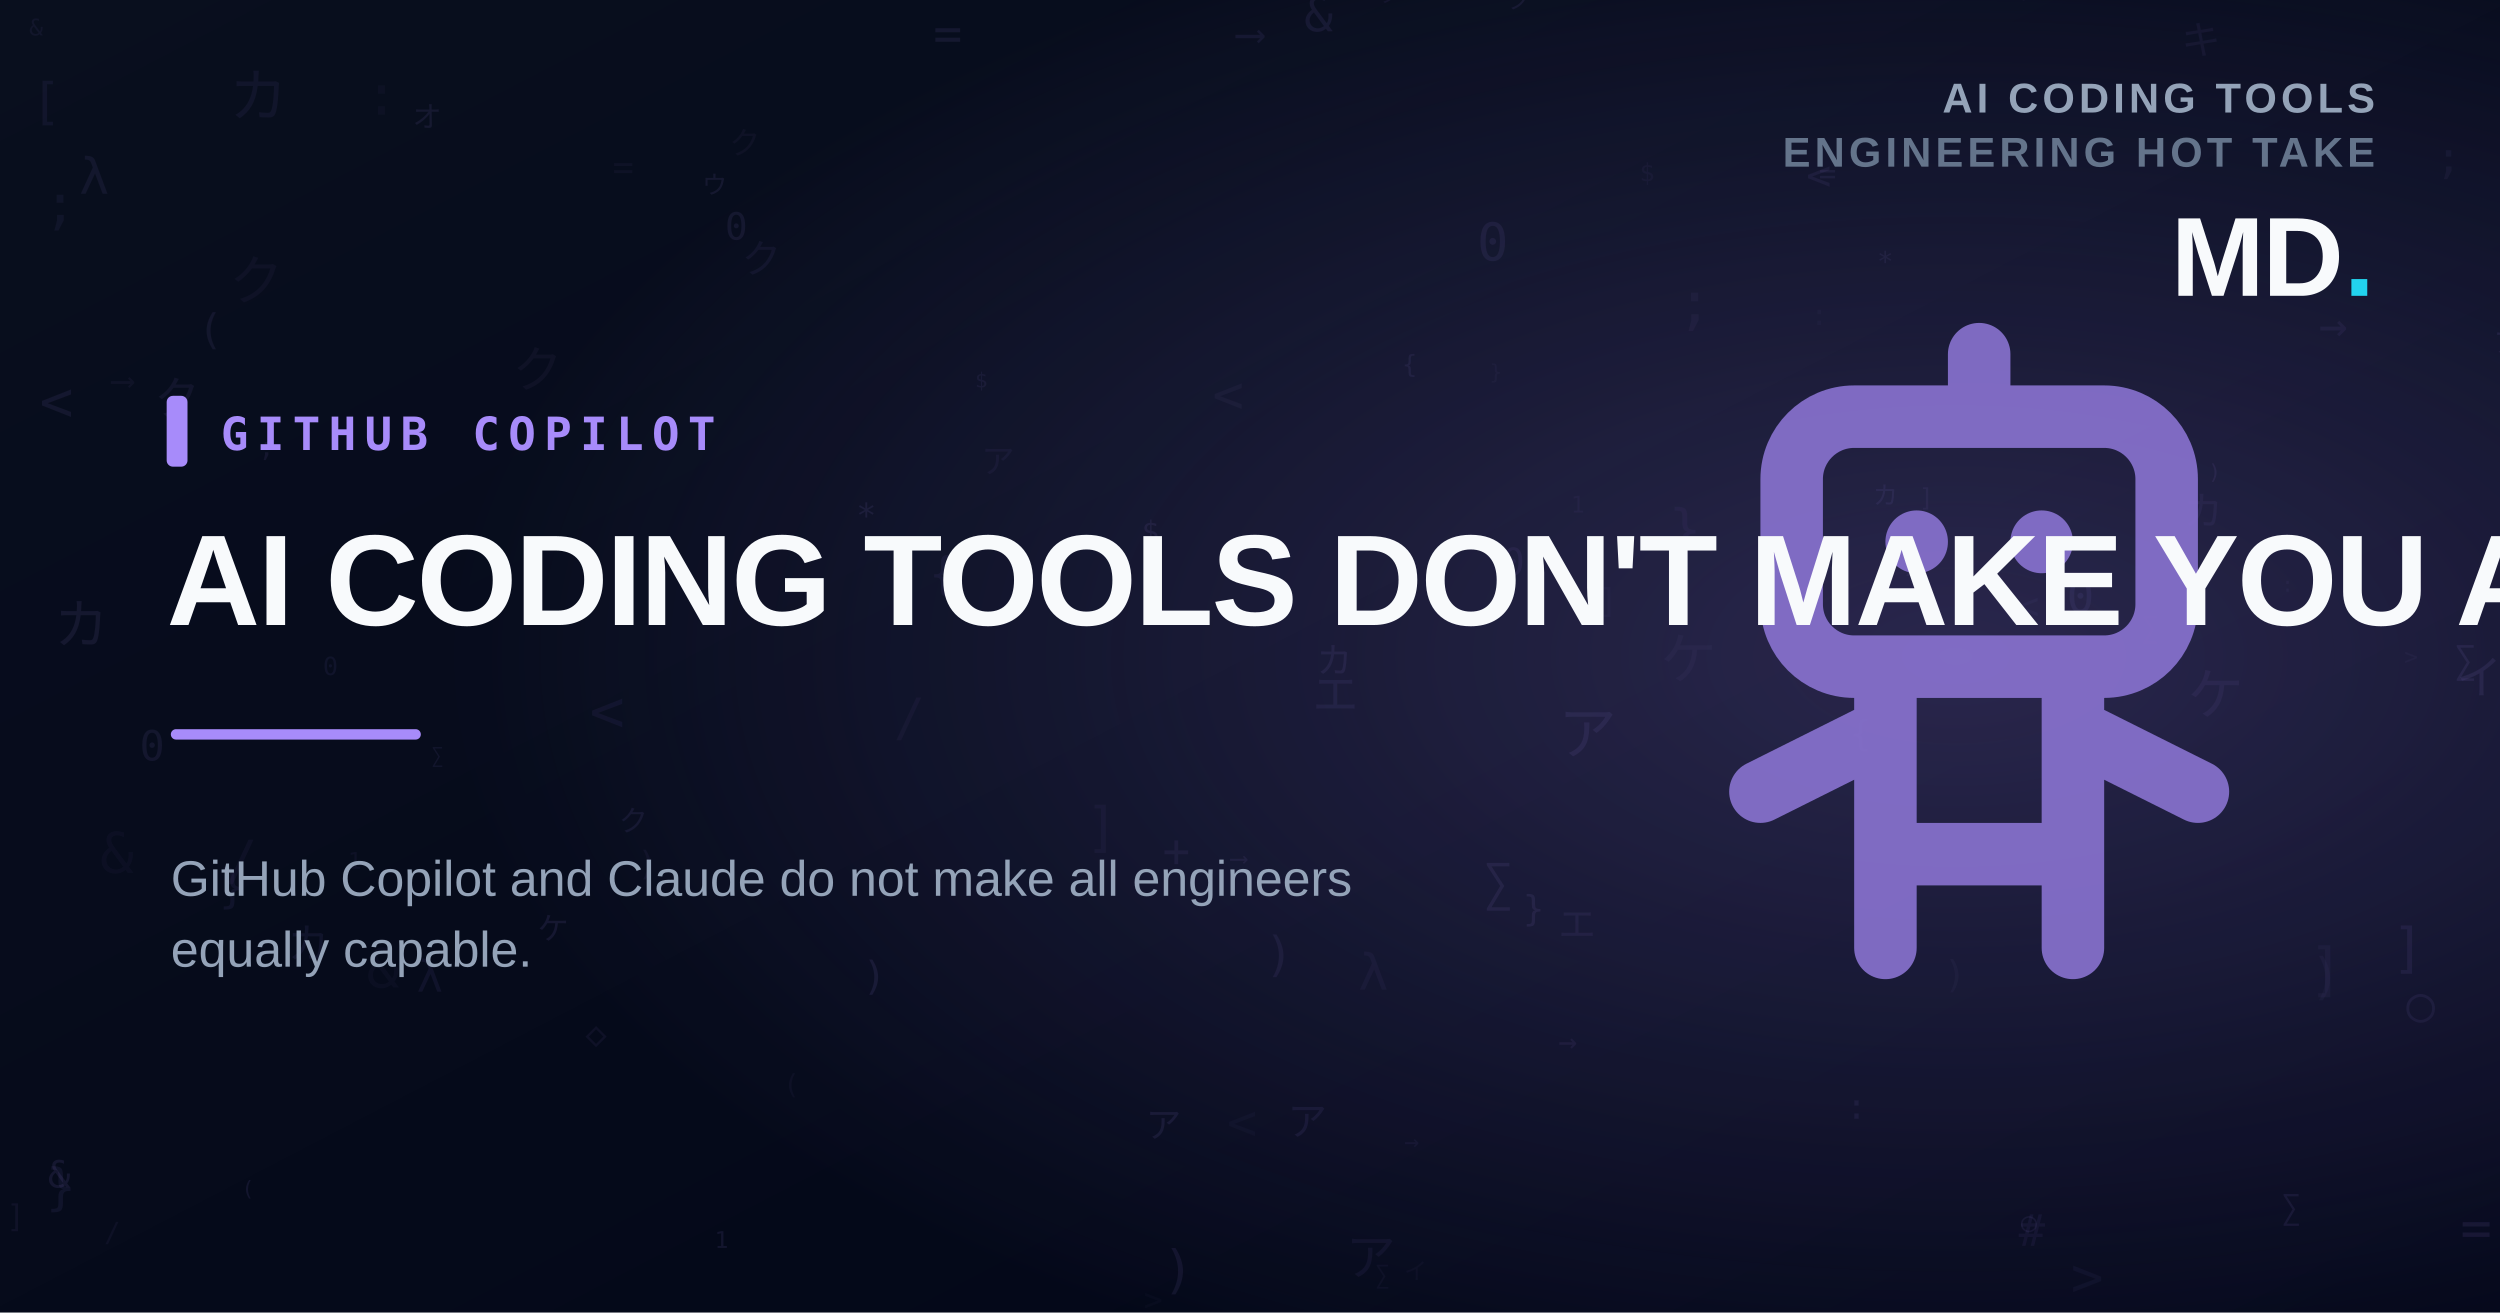
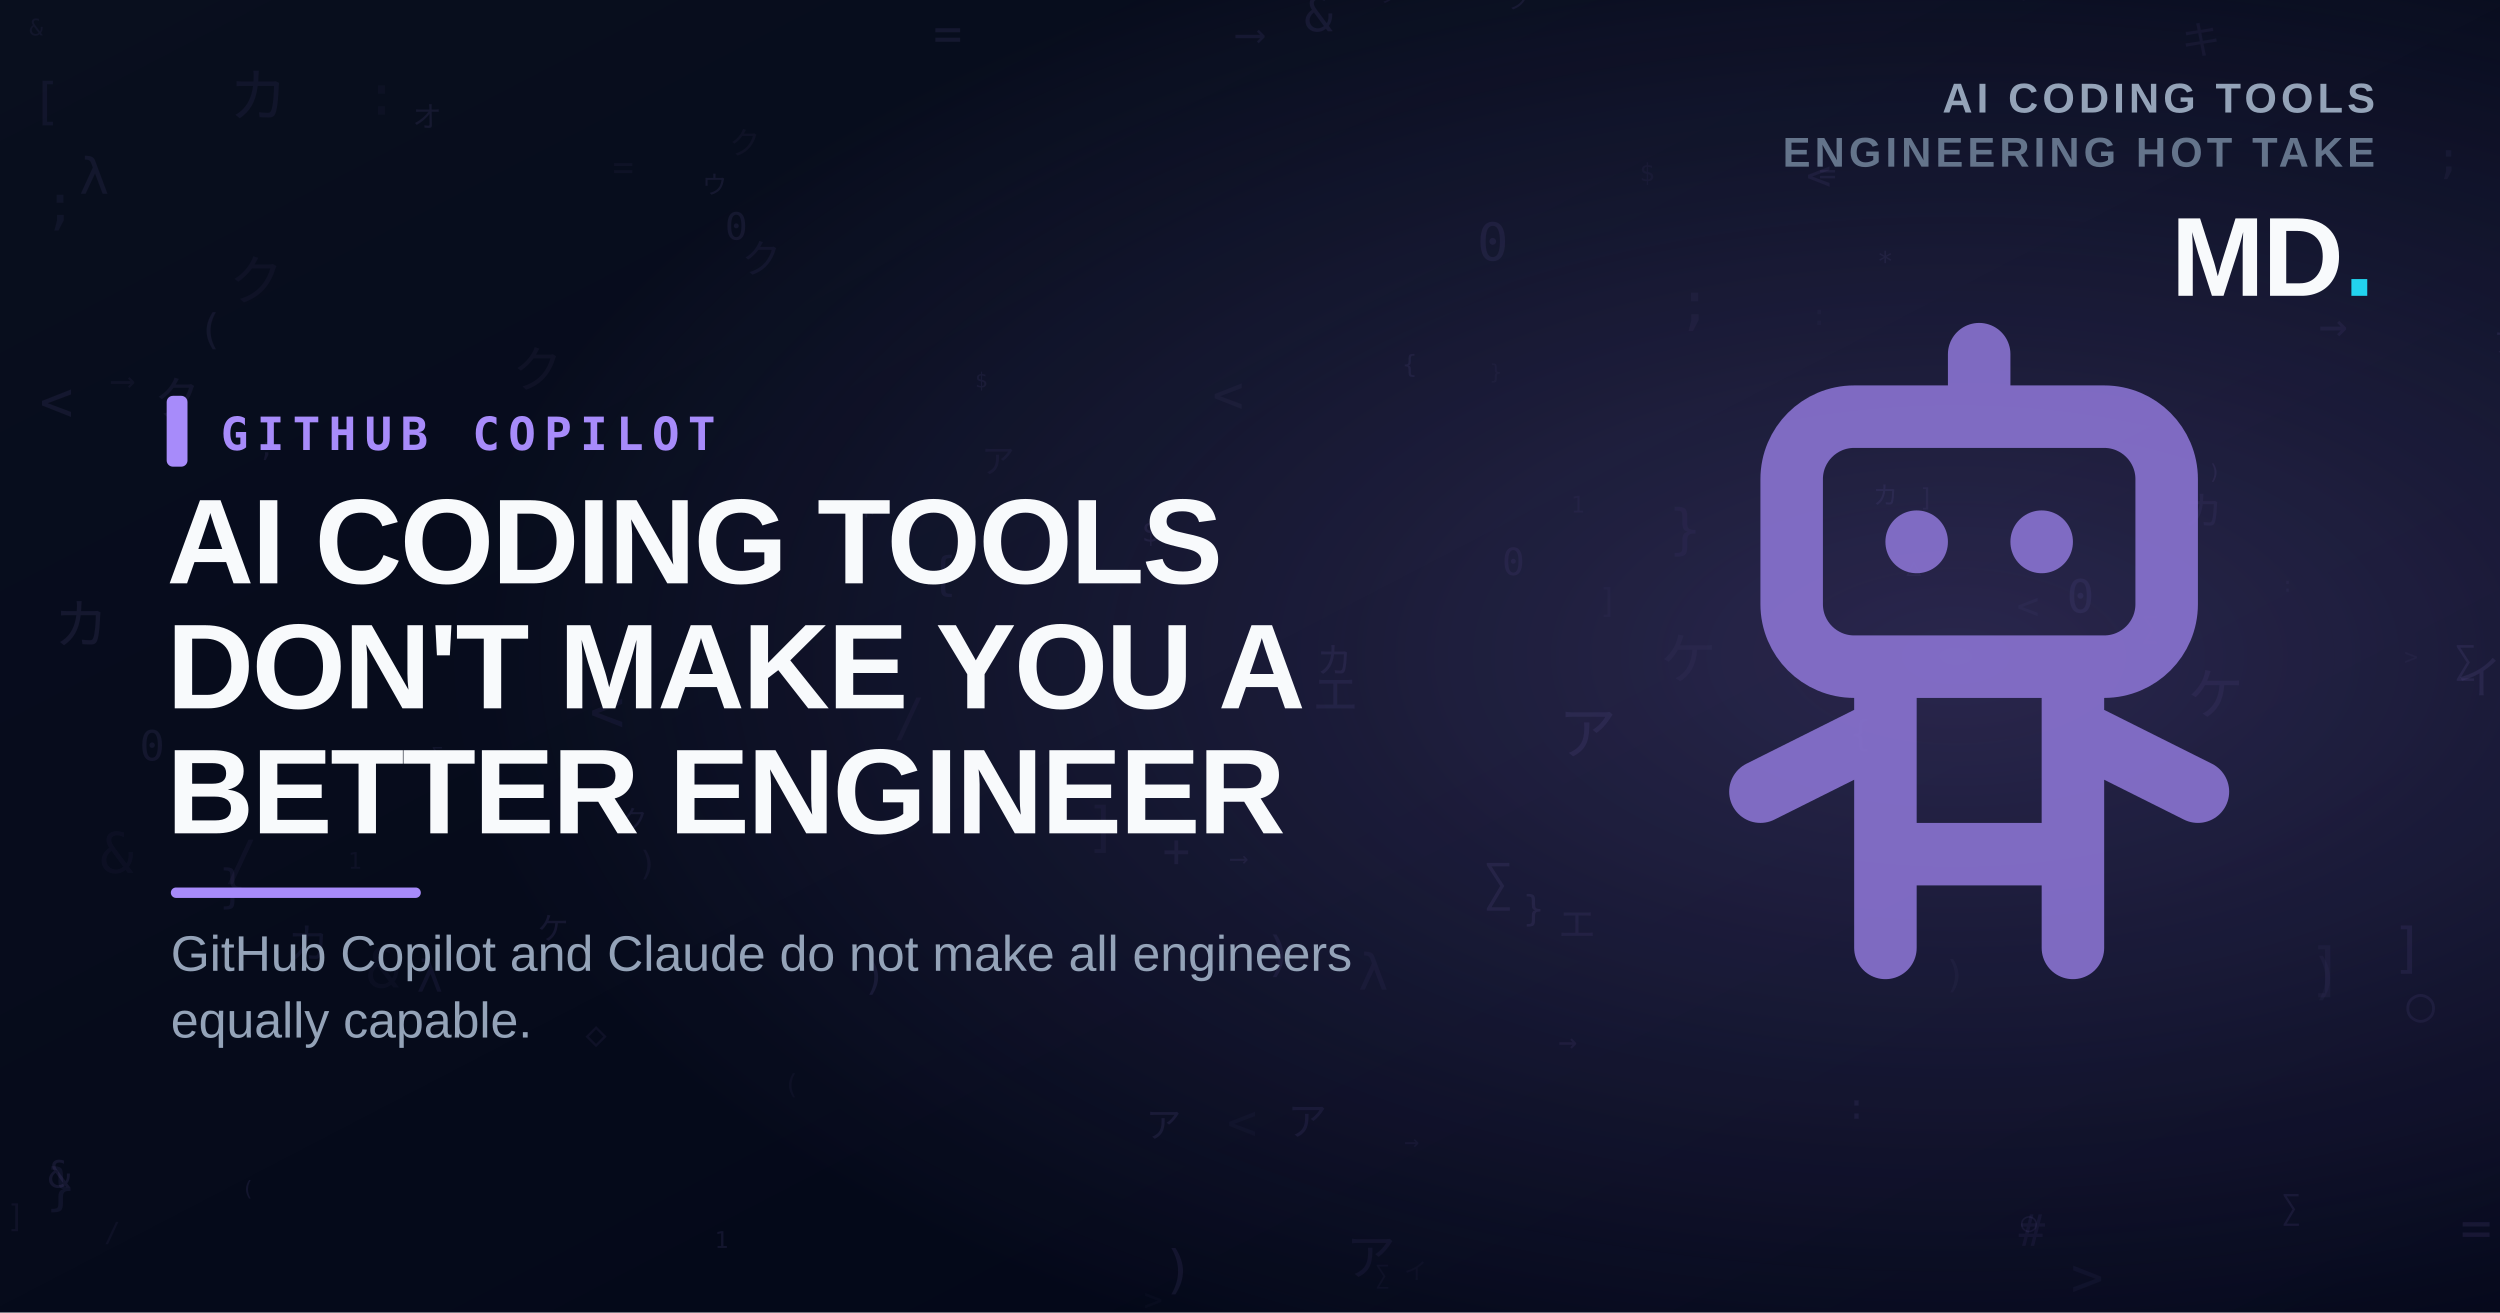
- <svg xmlns="http://www.w3.org/2000/svg" viewBox="0 0 1200 630" width="1200" height="630" role="img" aria-label="AI CODING TOOLS DON'T MAKE YOU A…">
+ <svg xmlns="http://www.w3.org/2000/svg" viewBox="0 0 1200 630" width="1200" height="630" role="img" aria-label="AI CODING TOOLS DON'T MAKE YOU A BETTER ENGINEER">
  <defs>
    <linearGradient id="bg" x1="0" y1="0" x2="1" y2="1">
      <stop offset="0" stop-color="#0b1120" />
      <stop offset="1" stop-color="#020617" />
    </linearGradient>
    <radialGradient id="glow" cx="0.78" cy="0.5" r="0.6">
      <stop offset="0" stop-color="#a78bfa" stop-opacity="0.28" />
      <stop offset="1" stop-color="#a78bfa" stop-opacity="0" />
    </radialGradient>
  </defs>
  <rect width="1200" height="630" fill="url(#bg)" />
  <g>
    <text x="801" y="263" font-size="26" fill="#a78bfa" opacity="0.053" font-family="ui-monospace, monospace">}</text>
    <text x="22" y="578" font-size="24" fill="#a78bfa" opacity="0.088" font-family="ui-monospace, monospace">}</text>
    <text x="207" y="366" font-size="10" fill="#a78bfa" opacity="0.091" font-family="ui-monospace, monospace">∑</text>
    <text x="921" y="243" font-size="12" fill="#a78bfa" opacity="0.074" font-family="ui-monospace, monospace">]</text>
    <text x="48" y="419" font-size="27" fill="#a78bfa" opacity="0.042" font-family="ui-monospace, monospace">&amp;</text>
    <text x="748" y="362" font-size="28" fill="#a78bfa" opacity="0.106" font-family="ui-monospace, monospace">ア</text>
    <text x="26" y="309" font-size="26" fill="#a78bfa" opacity="0.109" font-family="ui-monospace, monospace">カ</text>
    <text x="429" y="353" font-size="25" fill="#a78bfa" opacity="0.050" font-family="ui-monospace, monospace">/</text>
    <text x="969" y="598" font-size="21" fill="#a78bfa" opacity="0.076" font-family="ui-monospace, monospace">#</text>
    <text x="731" y="442" font-size="17" fill="#a78bfa" opacity="0.108" font-family="ui-monospace, monospace">}</text>
    <text x="3" y="589" font-size="15" fill="#a78bfa" opacity="0.072" font-family="ui-monospace, monospace">]</text>
    <text x="888" y="358" font-size="17" fill="#a78bfa" opacity="0.056" font-family="ui-monospace, monospace">{</text>
    <text x="67" y="365" font-size="20" fill="#a78bfa" opacity="0.103" font-family="ui-monospace, monospace">0</text>
    <text x="970" y="2" font-size="23" fill="#a78bfa" opacity="0.053" font-family="ui-monospace, monospace">&gt;</text>
    <text x="246" y="186" font-size="24" fill="#a78bfa" opacity="0.058" font-family="ui-monospace, monospace">ク</text>
    <text x="14" y="17" font-size="11" fill="#a78bfa" opacity="0.073" font-family="ui-monospace, monospace">&amp;</text>
    <text x="468" y="186" font-size="10" fill="#a78bfa" opacity="0.086" font-family="ui-monospace, monospace">$</text>
    <text x="767" y="294" font-size="16" fill="#a78bfa" opacity="0.040" font-family="ui-monospace, monospace">]</text>
    <text x="337" y="93" font-size="12" fill="#a78bfa" opacity="0.111" font-family="ui-monospace, monospace">ウ</text>
    <text x="548" y="260" font-size="14" fill="#a78bfa" opacity="0.104" font-family="ui-monospace, monospace">$</text>
    <text x="1169" y="83" font-size="21" fill="#a78bfa" opacity="0.063" font-family="ui-monospace, monospace">;</text>
    <text x="662" y="1" font-size="10" fill="#a78bfa" opacity="0.077" font-family="ui-monospace, monospace">ク</text>
    <text x="108" y="422" font-size="26" fill="#a78bfa" opacity="0.055" font-family="ui-monospace, monospace">/</text>
    <text x="805" y="155" font-size="28" fill="#a78bfa" opacity="0.055" font-family="ui-monospace, monospace">;</text>
    <text x="558" y="618" font-size="25" fill="#a78bfa" opacity="0.098" font-family="ui-monospace, monospace">)</text>
    <text x="550" y="546" font-size="17" fill="#a78bfa" opacity="0.115" font-family="ui-monospace, monospace">ア</text>
    <text x="618" y="545" font-size="19" fill="#a78bfa" opacity="0.095" font-family="ui-monospace, monospace">ア</text>
    <text x="200" y="476" font-size="21" fill="#a78bfa" opacity="0.084" font-family="ui-monospace, monospace">λ</text>
    <text x="1095" y="585" font-size="16" fill="#a78bfa" opacity="0.102" font-family="ui-monospace, monospace">∑</text>
    <text x="1060" y="230" font-size="10" fill="#a78bfa" opacity="0.101" font-family="ui-monospace, monospace">)</text>
    <text x="1028" y="306" font-size="14" fill="#a78bfa" opacity="0.035" font-family="ui-monospace, monospace">∑</text>
    <text x="630" y="341" font-size="22" fill="#a78bfa" opacity="0.086" font-family="ui-monospace, monospace">エ</text>
    <text x="411" y="253" font-size="16" fill="#a78bfa" opacity="0.110" font-family="ui-monospace, monospace">*</text>
    <text x="1050" y="343" font-size="27" fill="#a78bfa" opacity="0.076" font-family="ui-monospace, monospace">ケ</text>
    <text x="176" y="474" font-size="26" fill="#a78bfa" opacity="0.040" font-family="ui-monospace, monospace">&amp;</text>
    <text x="748" y="505" font-size="15" fill="#a78bfa" opacity="0.088" font-family="ui-monospace, monospace">→</text>
    <text x="715" y="182" font-size="10" fill="#a78bfa" opacity="0.046" font-family="ui-monospace, monospace">}</text>
    <text x="283" y="351" font-size="28" fill="#a78bfa" opacity="0.076" font-family="ui-monospace, monospace">&lt;</text>
    <text x="521" y="406" font-size="26" fill="#a78bfa" opacity="0.053" font-family="ui-monospace, monospace">]</text>
    <text x="591" y="416" font-size="12" fill="#a78bfa" opacity="0.098" font-family="ui-monospace, monospace">⟶</text>
    <text x="992" y="294" font-size="22" fill="#a78bfa" opacity="0.089" font-family="ui-monospace, monospace">0</text>
    <text x="1095" y="284" font-size="10" fill="#a78bfa" opacity="0.052" font-family="ui-monospace, monospace">:</text>
    <text x="414" y="475" font-size="19" fill="#a78bfa" opacity="0.115" font-family="ui-monospace, monospace">)</text>
    <text x="626" y="15" font-size="23" fill="#a78bfa" opacity="0.104" font-family="ui-monospace, monospace">&amp;</text>
    <text x="350" y="74" font-size="15" fill="#a78bfa" opacity="0.053" font-family="ui-monospace, monospace">ク</text>
    <text x="19" y="202" font-size="27" fill="#a78bfa" opacity="0.096" font-family="ui-monospace, monospace">&lt;</text>
    <text x="970" y="591" font-size="13" fill="#a78bfa" opacity="0.092" font-family="ui-monospace, monospace">○</text>
    <text x="198" y="61" font-size="14" fill="#a78bfa" opacity="0.109" font-family="ui-monospace, monospace">オ</text>
    <text x="607" y="466" font-size="23" fill="#a78bfa" opacity="0.088" font-family="ui-monospace, monospace">)</text>
    <text x="899" y="242" font-size="12" fill="#a78bfa" opacity="0.101" font-family="ui-monospace, monospace">カ</text>
    <text x="1148" y="464" font-size="26" fill="#a78bfa" opacity="0.095" font-family="ui-monospace, monospace">]</text>
    <text x="1154" y="319" font-size="11" fill="#a78bfa" opacity="0.047" font-family="ui-monospace, monospace">&gt;</text>
    <text x="15" y="57" font-size="24" fill="#a78bfa" opacity="0.077" font-family="ui-monospace, monospace">[</text>
    <text x="582" y="198" font-size="25" fill="#a78bfa" opacity="0.057" font-family="ui-monospace, monospace">&lt;</text>
    <text x="21" y="107" font-size="26" fill="#a78bfa" opacity="0.067" font-family="ui-monospace, monospace">;</text>
    <text x="1113" y="164" font-size="23" fill="#a78bfa" opacity="0.082" font-family="ui-monospace, monospace">→</text>
    <text x="167" y="417" font-size="11" fill="#a78bfa" opacity="0.060" font-family="ui-monospace, monospace">1</text>
    <text x="748" y="450" font-size="18" fill="#a78bfa" opacity="0.083" font-family="ui-monospace, monospace">エ</text>
    <text x="652" y="475" font-size="24" fill="#a78bfa" opacity="0.057" font-family="ui-monospace, monospace">λ</text>
    <text x="356" y="131" font-size="19" fill="#a78bfa" opacity="0.078" font-family="ui-monospace, monospace">ク</text>
    <text x="1179" y="333" font-size="22" fill="#a78bfa" opacity="0.117" font-family="ui-monospace, monospace">イ</text>
    <text x="549" y="629" font-size="15" fill="#a78bfa" opacity="0.031" font-family="ui-monospace, monospace">&gt;</text>
    <text x="646" y="612" font-size="24" fill="#a78bfa" opacity="0.077" font-family="ui-monospace, monospace">ア</text>
    <text x="155" y="324" font-size="12" fill="#a78bfa" opacity="0.079" font-family="ui-monospace, monospace">0</text>
    <text x="558" y="416" font-size="22" fill="#a78bfa" opacity="0.082" font-family="ui-monospace, monospace">+</text>
    <text x="1108" y="475" font-size="28" fill="#a78bfa" opacity="0.053" font-family="ui-monospace, monospace">]</text>
    <text x="348" y="115" font-size="18" fill="#a78bfa" opacity="0.105" font-family="ui-monospace, monospace">0</text>
    <text x="471" y="227" font-size="16" fill="#a78bfa" opacity="0.064" font-family="ui-monospace, monospace">ア</text>
    <text x="589" y="547" font-size="24" fill="#a78bfa" opacity="0.036" font-family="ui-monospace, monospace">&lt;</text>
    <text x="38" y="93" font-size="24" fill="#a78bfa" opacity="0.087" font-family="ui-monospace, monospace">λ</text>
    <text x="869" y="156" font-size="14" fill="#a78bfa" opacity="0.032" font-family="ui-monospace, monospace">:</text>
    <text x="660" y="616" font-size="12" fill="#a78bfa" opacity="0.047" font-family="ui-monospace, monospace">∑</text>
    <text x="867" y="91" font-size="20" fill="#a78bfa" opacity="0.083" font-family="ui-monospace, monospace">&lt;</text>
    <text x="74" y="199" font-size="22" fill="#a78bfa" opacity="0.085" font-family="ui-monospace, monospace">ク</text>
    <text x="873" y="88" font-size="14" fill="#a78bfa" opacity="0.093" font-family="ui-monospace, monospace">=</text>
    <text x="886" y="537" font-size="17" fill="#a78bfa" opacity="0.097" font-family="ui-monospace, monospace">:</text>
    <text x="673" y="179" font-size="12" fill="#a78bfa" opacity="0.095" font-family="ui-monospace, monospace">{</text>
    <text x="297" y="399" font-size="14" fill="#a78bfa" opacity="0.109" font-family="ui-monospace, monospace">ク</text>
    <text x="1047" y="26" font-size="19" fill="#a78bfa" opacity="0.071" font-family="ui-monospace, monospace">キ</text>
    <text x="376" y="525" font-size="13" fill="#a78bfa" opacity="0.047" font-family="ui-monospace, monospace">(</text>
    <text x="754" y="246" font-size="11" fill="#a78bfa" opacity="0.051" font-family="ui-monospace, monospace">1</text>
    <text x="712" y="432" font-size="24" fill="#a78bfa" opacity="0.109" font-family="ui-monospace, monospace">∑</text>
    <text x="787" y="87" font-size="12" fill="#a78bfa" opacity="0.052" font-family="ui-monospace, monospace">$</text>
    <text x="901" y="130" font-size="13" fill="#a78bfa" opacity="0.090" font-family="ui-monospace, monospace">*</text>
    <text x="1181" y="598" font-size="25" fill="#a78bfa" opacity="0.114" font-family="ui-monospace, monospace">=</text>
    <text x="723" y="4" font-size="12" fill="#a78bfa" opacity="0.104" font-family="ui-monospace, monospace">ク</text>
    <text x="1178" y="323" font-size="18" fill="#a78bfa" opacity="0.112" font-family="ui-monospace, monospace">∑</text>
    <text x="1109" y="477" font-size="24" fill="#a78bfa" opacity="0.049" font-family="ui-monospace, monospace">)</text>
    <text x="632" y="323" font-size="17" fill="#a78bfa" opacity="0.102" font-family="ui-monospace, monospace">カ</text>
    <text x="54" y="188" font-size="16" fill="#a78bfa" opacity="0.061" font-family="ui-monospace, monospace">⟶</text>
    <text x="175" y="55" font-size="27" fill="#a78bfa" opacity="0.036" font-family="ui-monospace, monospace">:</text>
    <text x="23" y="570" font-size="18" fill="#a78bfa" opacity="0.118" font-family="ui-monospace, monospace">&amp;</text>
    <text x="674" y="552" font-size="12" fill="#a78bfa" opacity="0.069" font-family="ui-monospace, monospace">→</text>
    <text x="110" y="144" font-size="26" fill="#a78bfa" opacity="0.050" font-family="ui-monospace, monospace">ク</text>
    <text x="138" y="460" font-size="20" fill="#a78bfa" opacity="0.089" font-family="ui-monospace, monospace">カ</text>
    <text x="1155" y="490" font-size="23" fill="#a78bfa" opacity="0.091" font-family="ui-monospace, monospace">○</text>
    <text x="95" y="165" font-size="20" fill="#a78bfa" opacity="0.090" font-family="ui-monospace, monospace">(</text>
    <text x="797" y="326" font-size="27" fill="#a78bfa" opacity="0.049" font-family="ui-monospace, monospace">ケ</text>
    <text x="446" y="283" font-size="22" fill="#a78bfa" opacity="0.078" font-family="ui-monospace, monospace">{</text>
    <text x="343" y="599" font-size="11" fill="#a78bfa" opacity="0.117" font-family="ui-monospace, monospace">1</text>
    <text x="933" y="474" font-size="18" fill="#a78bfa" opacity="0.045" font-family="ui-monospace, monospace">)</text>
    <text x="294" y="86" font-size="17" fill="#a78bfa" opacity="0.048" font-family="ui-monospace, monospace">=</text>
    <text x="105" y="433" font-size="22" fill="#a78bfa" opacity="0.083" font-family="ui-monospace, monospace">}</text>
    <text x="110" y="56" font-size="28" fill="#a78bfa" opacity="0.075" font-family="ui-monospace, monospace">カ</text>
    <text x="306" y="420" font-size="16" fill="#a78bfa" opacity="0.066" font-family="ui-monospace, monospace">)</text>
    <text x="124" y="219" font-size="13" fill="#a78bfa" opacity="0.097" font-family="ui-monospace, monospace">;</text>
    <text x="915" y="276" font-size="12" fill="#a78bfa" opacity="0.063" font-family="ui-monospace, monospace">△</text>
    <text x="968" y="297" font-size="18" fill="#a78bfa" opacity="0.046" font-family="ui-monospace, monospace">&lt;</text>
    <text x="50" y="596" font-size="13" fill="#a78bfa" opacity="0.059" font-family="ui-monospace, monospace">/</text>
    <text x="116" y="574" font-size="10" fill="#a78bfa" opacity="0.110" font-family="ui-monospace, monospace">(</text>
    <text x="721" y="276" font-size="18" fill="#a78bfa" opacity="0.084" font-family="ui-monospace, monospace">0</text>
    <text x="994" y="622" font-size="26" fill="#a78bfa" opacity="0.058" font-family="ui-monospace, monospace">&gt;</text>
    <text x="281" y="502" font-size="17" fill="#a78bfa" opacity="0.072" font-family="ui-monospace, monospace">◇</text>
    <text x="448" y="24" font-size="23" fill="#a78bfa" opacity="0.111" font-family="ui-monospace, monospace">=</text>
    <text x="709" y="125" font-size="25" fill="#a78bfa" opacity="0.100" font-family="ui-monospace, monospace">0</text>
    <text x="1197" y="169" font-size="13" fill="#a78bfa" opacity="0.117" font-family="ui-monospace, monospace">ア</text>
    <text x="258" y="451" font-size="15" fill="#a78bfa" opacity="0.119" font-family="ui-monospace, monospace">ケ</text>
    <text x="594" y="23" font-size="20" fill="#a78bfa" opacity="0.095" font-family="ui-monospace, monospace">⟶</text>
    <text x="674" y="614" font-size="11" fill="#a78bfa" opacity="0.041" font-family="ui-monospace, monospace">イ</text>
    <text x="1048" y="252" font-size="19" fill="#a78bfa" opacity="0.077" font-family="ui-monospace, monospace">カ</text>
  </g>
  <rect width="1200" height="630" fill="url(#glow)" />
  <g>
    <g transform="translate(770.0 140.0) scale(15.000)" opacity="0.9">
      <path fill="none" stroke="#a78bfa" stroke-linecap="round" stroke-linejoin="round" stroke-width="2" d="M6 6a2 2 0 0 1 2-2h8a2 2 0 0 1 2 2v4a2 2 0 0 1-2 2H8a2 2 0 0 1-2-2zm6-4v2m-3 8v9m6-9v9M5 16l4-2m6 0l4 2M9 18h6M10 8v.01M14 8v.01" />
    </g>
  </g>
  <rect width="1200" height="630" fill="#020617" opacity="0.18" />
  <g font-family="Arial, Helvetica, sans-serif">
    <text x="1140" y="54" text-anchor="end" font-size="20" font-weight="700" letter-spacing="2" fill="#94a3b8">AI CODING TOOLS</text>
    <text x="1140" y="80" text-anchor="end" font-size="20" font-weight="700" letter-spacing="2" fill="#64748b">ENGINEERING HOT TAKE</text>
    <text x="1140" y="142" text-anchor="end" font-size="54" font-weight="900" letter-spacing="-1" fill="#f8fafc">MD<tspan fill="#22d3ee">.</tspan>
    </text>
  </g>
  <g font-family="ui-monospace, SFMono-Regular, Menlo, monospace">
    <rect x="80" y="190" width="10" height="34" rx="3" fill="#a78bfa" />
    <text x="106" y="216" font-size="22" font-weight="700" letter-spacing="4" fill="#a78bfa">GITHUB COPILOT</text>
  </g>
-   <text x="80" y="300" font-family="Arial, Helvetica, sans-serif" font-size="62" font-weight="900" letter-spacing="-1" fill="#f8fafc">AI CODING TOOLS DON'T MAKE YOU A…</text>
-   <rect x="82" y="350" width="120" height="5" rx="2.5" fill="#a78bfa" />
-   <text x="82" y="430" font-size="24" fill="#94a3b8" font-family="Arial, Helvetica, sans-serif">GitHub Copilot and Claude do not make all engineers</text>
-   <text x="82" y="464" font-size="24" fill="#94a3b8" font-family="Arial, Helvetica, sans-serif">equally capable.</text>
+   <text x="80" y="280" font-family="Arial, Helvetica, sans-serif" font-size="58" font-weight="900" letter-spacing="-1" fill="#f8fafc">AI CODING TOOLS</text>
+   <text x="80" y="340" font-family="Arial, Helvetica, sans-serif" font-size="58" font-weight="900" letter-spacing="-1" fill="#f8fafc">DON'T MAKE YOU A</text>
+   <text x="80" y="400" font-family="Arial, Helvetica, sans-serif" font-size="58" font-weight="900" letter-spacing="-1" fill="#f8fafc">BETTER ENGINEER</text>
+   <rect x="82" y="426" width="120" height="5" rx="2.5" fill="#a78bfa" />
+   <text x="82" y="466" font-size="24" fill="#94a3b8" font-family="Arial, Helvetica, sans-serif">GitHub Copilot and Claude do not make all engineers</text>
+   <text x="82" y="498" font-size="24" fill="#94a3b8" font-family="Arial, Helvetica, sans-serif">equally capable.</text>
</svg>
